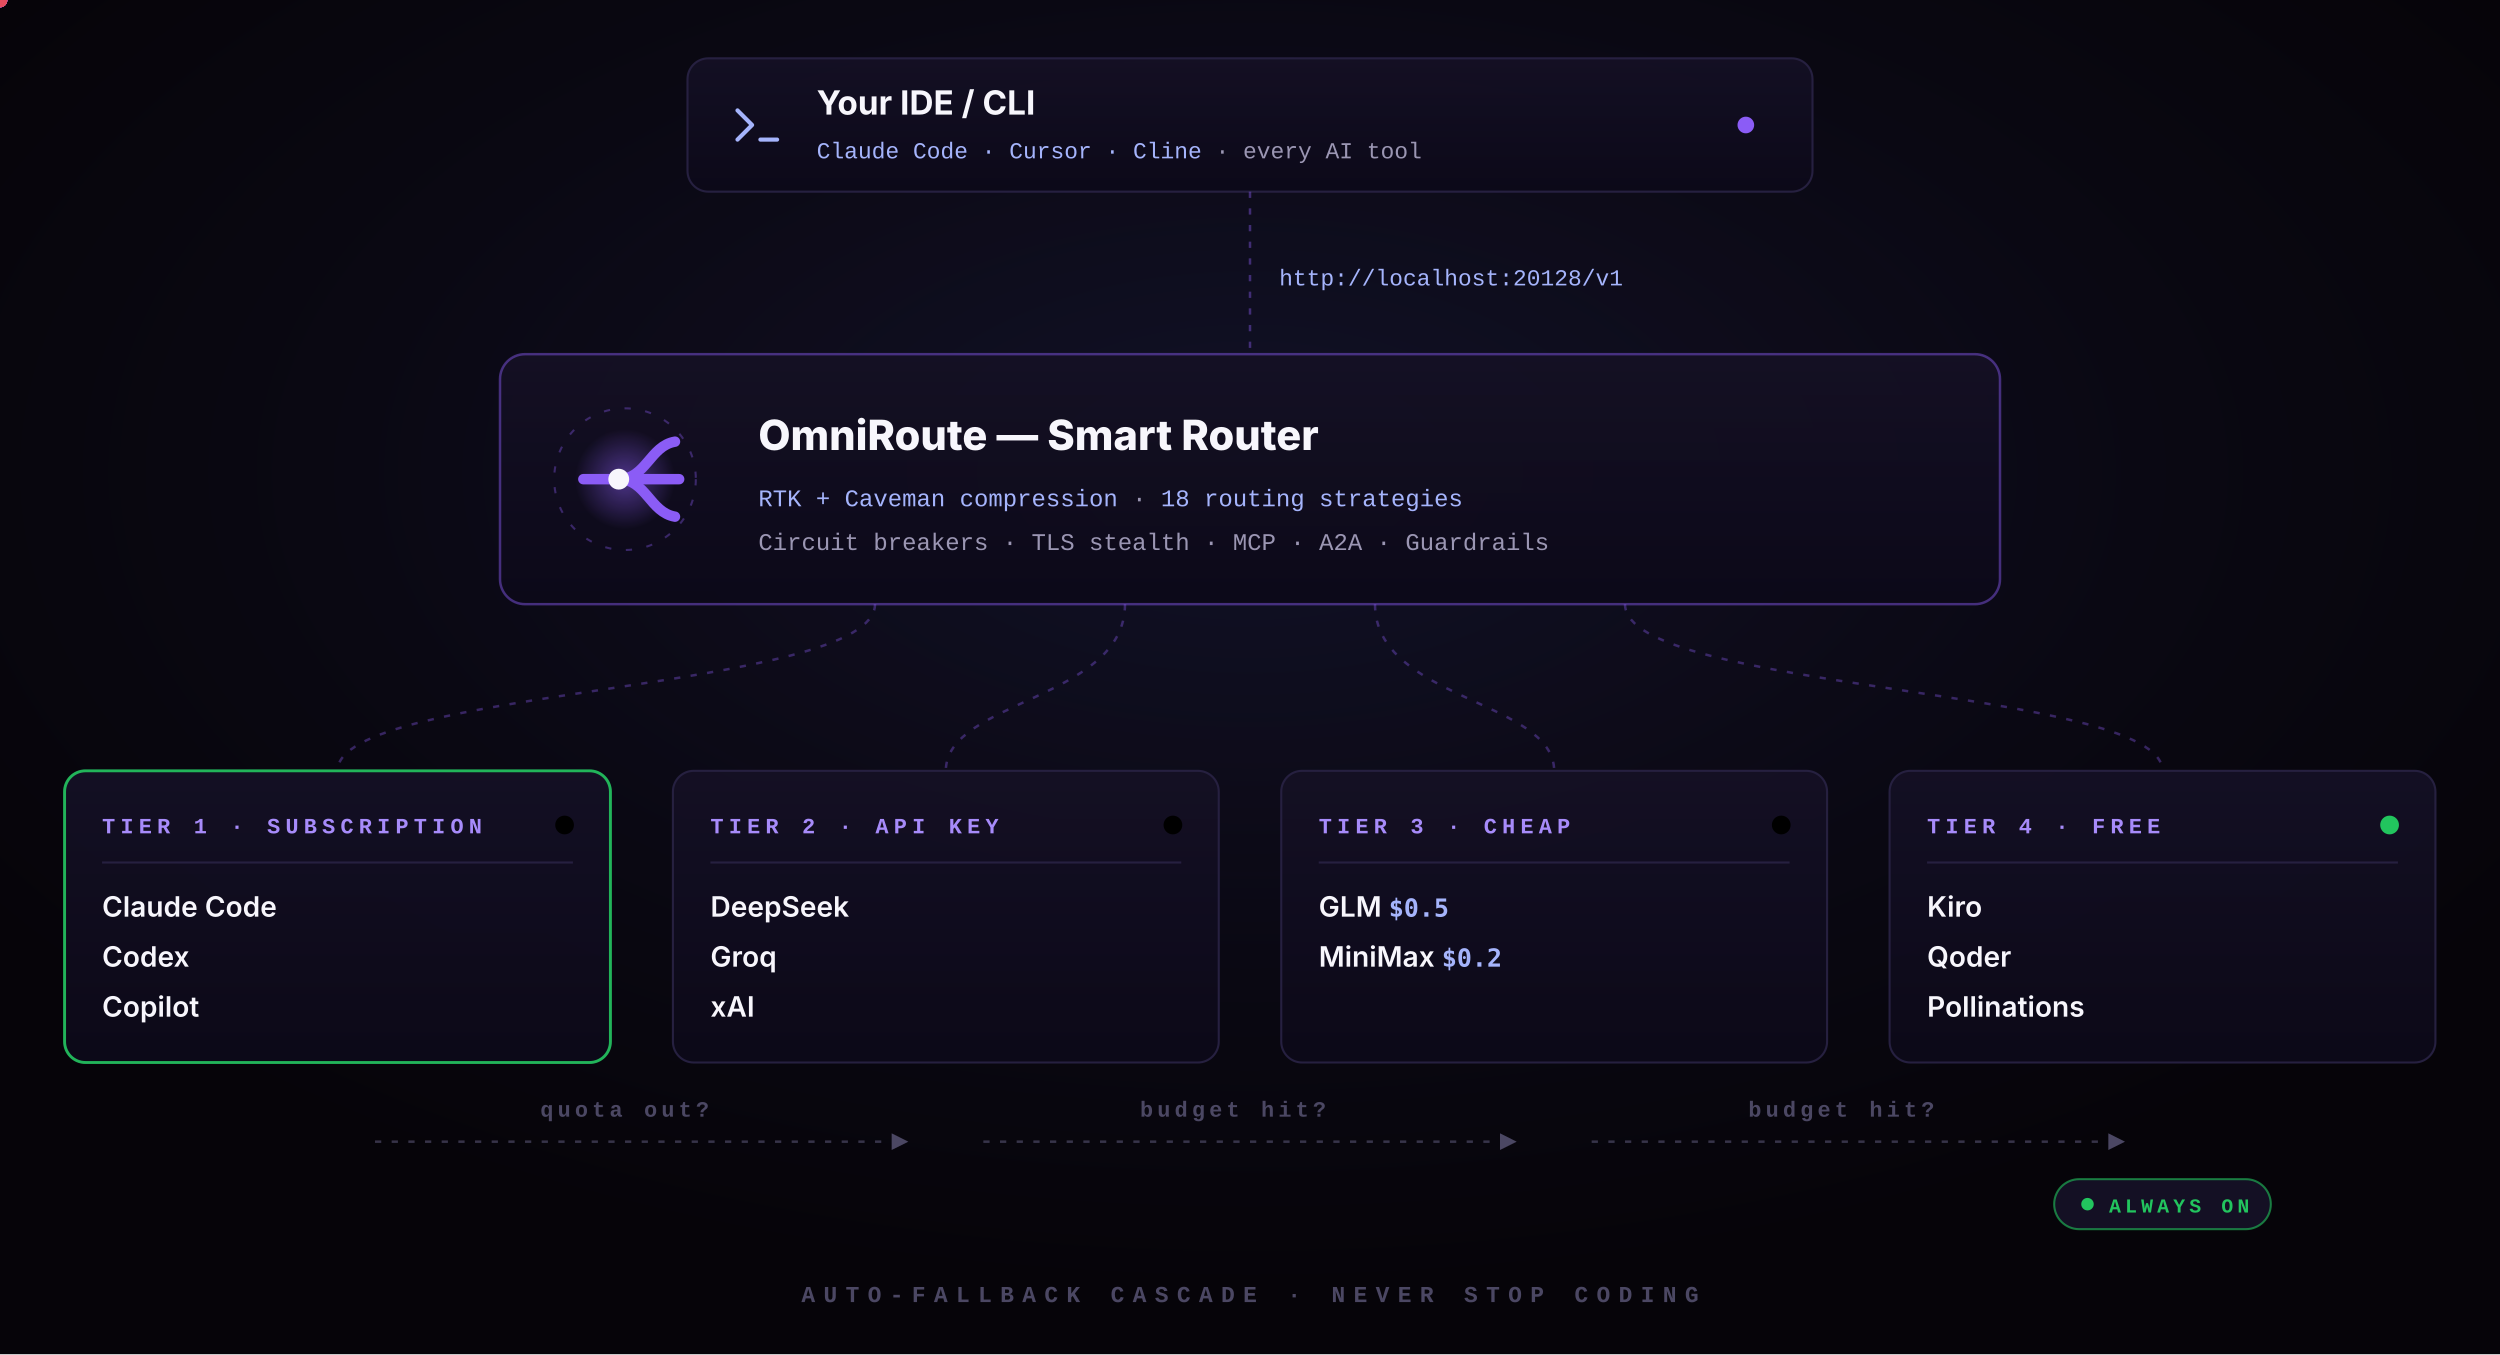
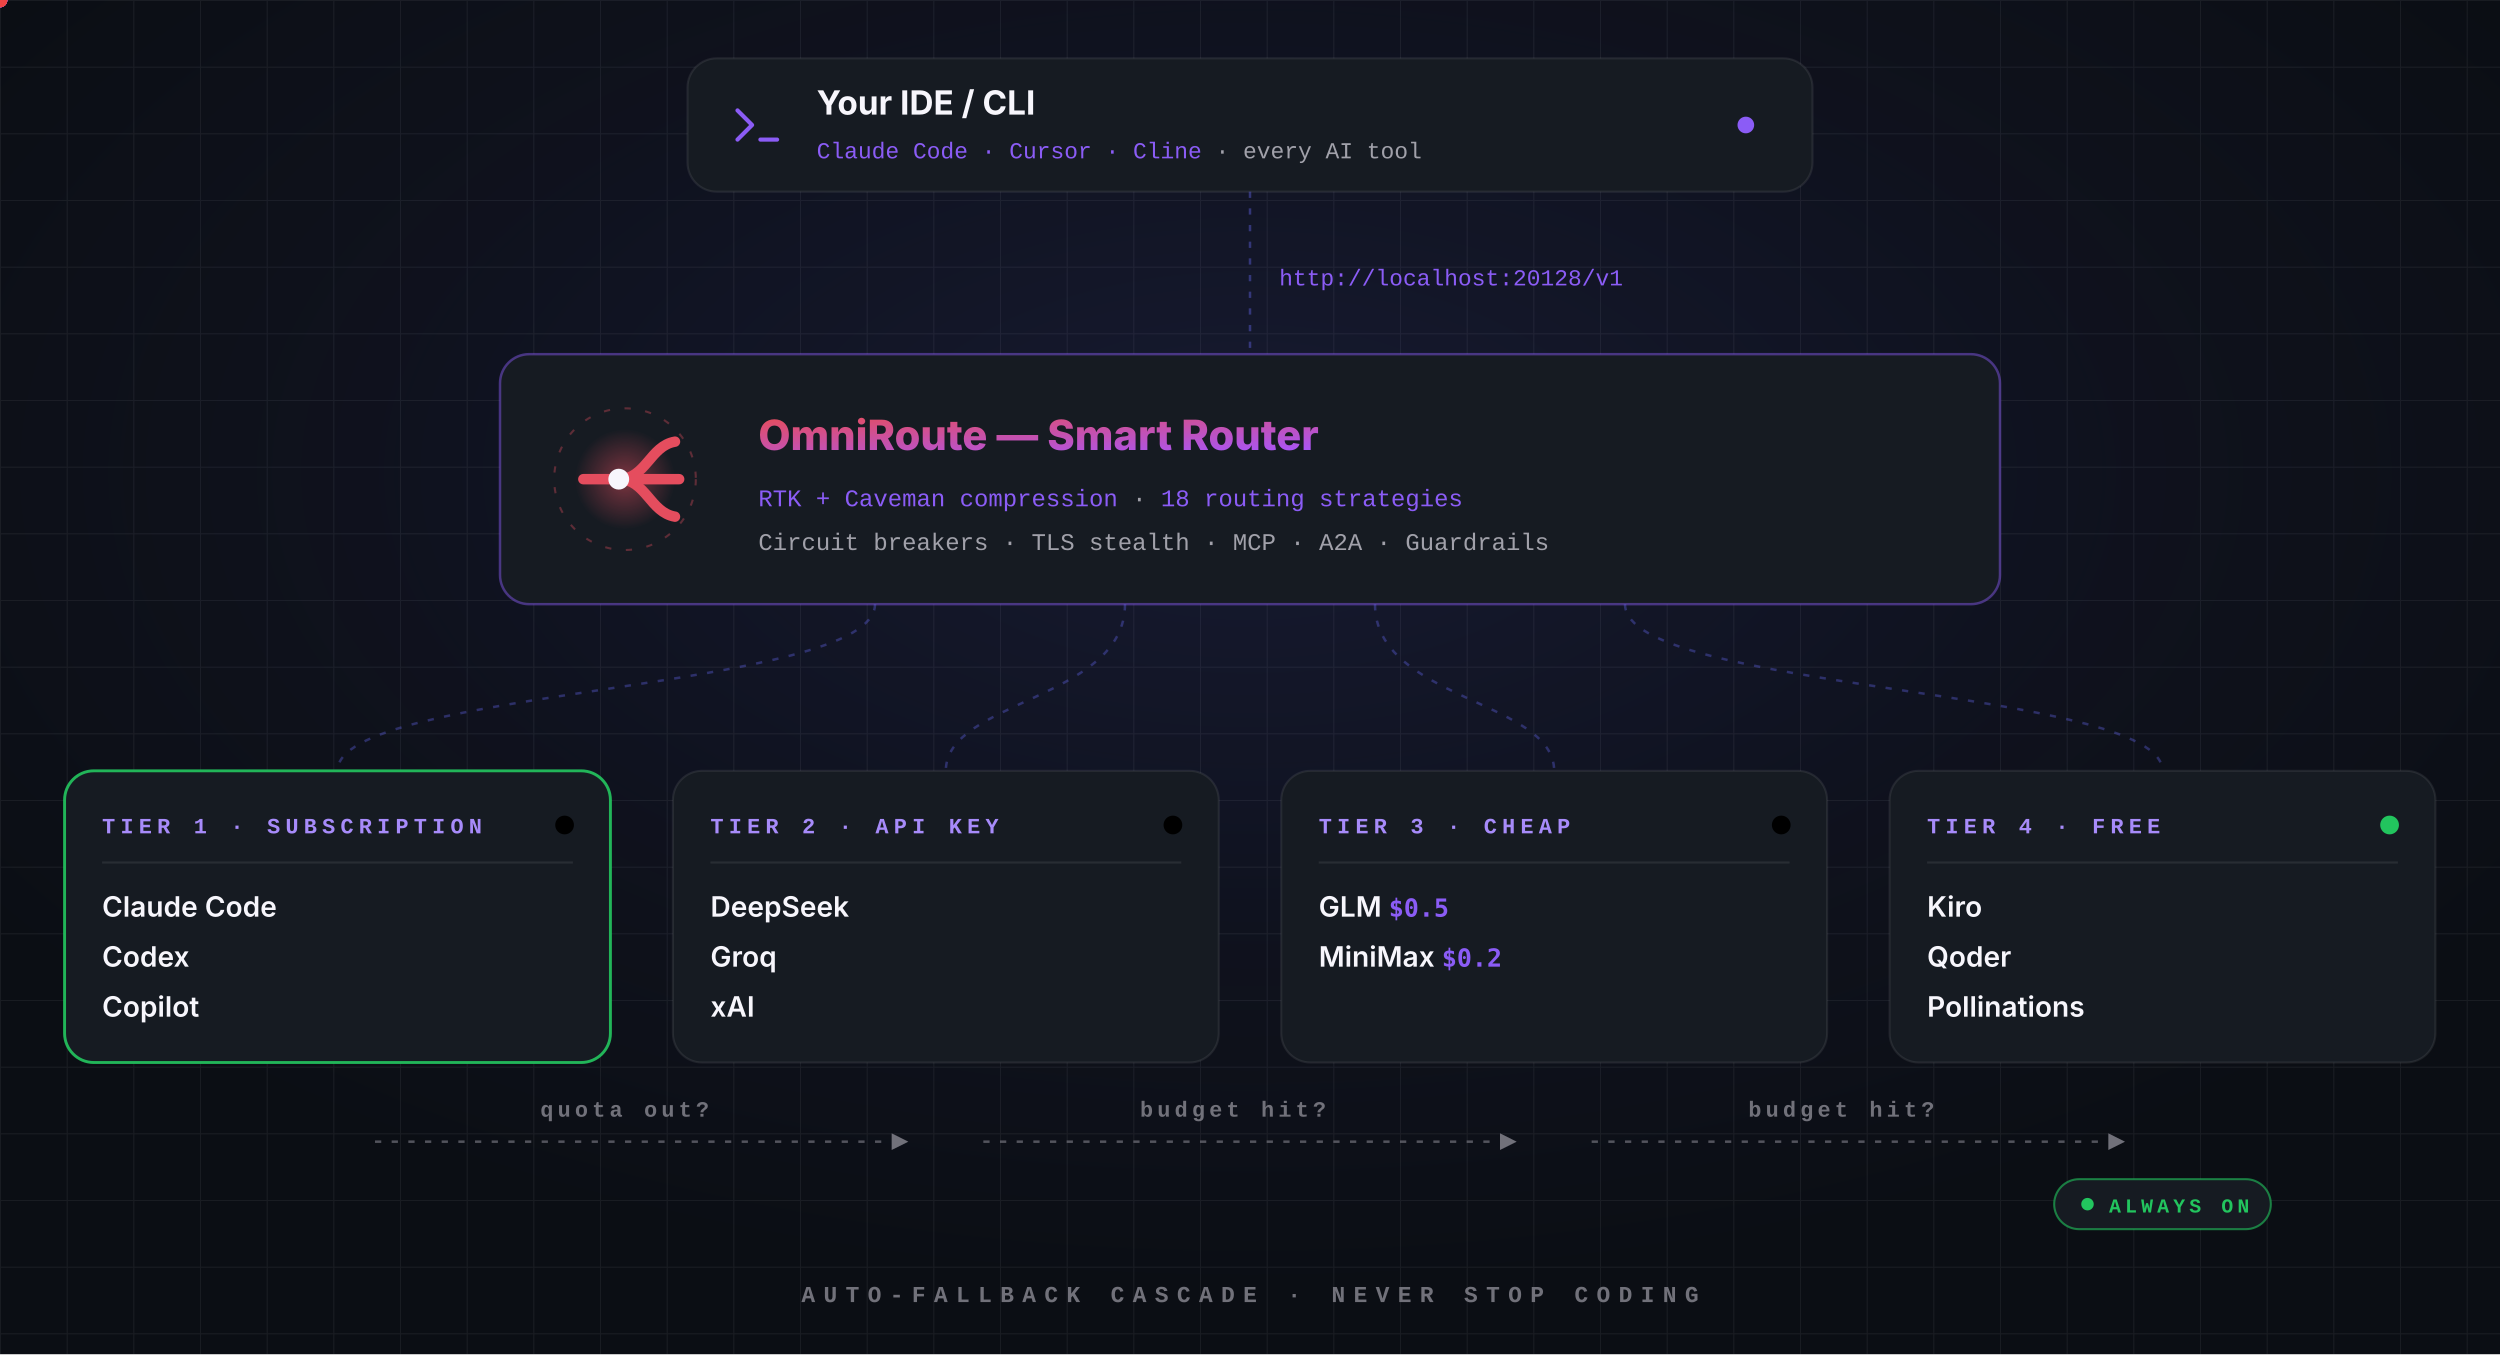
<svg xmlns="http://www.w3.org/2000/svg" viewBox="0 0 1200 650" role="img" aria-label="OmniRoute request flow — auto-fallback cascade across 4 provider tiers">
  <defs>
    <radialGradient id="hubGlow" cx="50%" cy="50%" r="50%">
-       <stop offset="0%" stop-color="#8b5cf6" stop-opacity="0.5" />
-       <stop offset="100%" stop-color="#8b5cf6" stop-opacity="0" />
+       <stop offset="0%" stop-color="#e54d5e" stop-opacity="0.5" />
+       <stop offset="100%" stop-color="#e54d5e" stop-opacity="0" />
    </radialGradient>
    <radialGradient id="bgGlow" cx="50%" cy="35%" r="60%">
      <stop offset="0%" stop-color="#6366f1" stop-opacity="0.13" />
      <stop offset="60%" stop-color="#6366f1" stop-opacity="0.04" />
      <stop offset="100%" stop-color="#6366f1" stop-opacity="0" />
    </radialGradient>
    <linearGradient id="cardGrad" x1="0" x2="0" y1="0" y2="1">
-       <stop offset="0%" stop-color="#141024" stop-opacity="0.95" />
-       <stop offset="100%" stop-color="#0c0918" stop-opacity="0.98" />
+       <stop offset="0%" stop-color="#161b22" stop-opacity="1" />
+       <stop offset="100%" stop-color="#161b22" stop-opacity="1" />
    </linearGradient>
    <path id="pIn" d="M 600,92 L 600,170" />
    <path id="pT1" d="M 420,290 C 420,332 162,330 162,370" />
    <path id="pT2" d="M 540,290 C 540,336 454,336 454,370" />
    <path id="pT3" d="M 660,290 C 660,336 746,336 746,370" />
    <path id="pT4" d="M 780,290 C 780,332 1038,330 1038,370" />
    <path id="pC1" d="M 180,548 L 428,548" />
    <path id="pC2" d="M 472,548 L 720,548" />
    <path id="pC3" d="M 764,548 L 1012,548" />
+     <linearGradient id="gradBrand" x1="0" y1="0" x2="1" y2="1">
+       <stop offset="0%" stop-color="#e54d5e" />
+       <stop offset="100%" stop-color="#a855f7" />
+     </linearGradient>
+     <pattern id="gridPaper" width="32" height="32" patternUnits="userSpaceOnUse">
+       <path d="M 32 0 L 0 0 0 32" fill="none" stroke="#ffffff" stroke-opacity="0.06" stroke-width="1" />
+     </pattern>
  </defs>
-   <rect width="1200" height="650" fill="#060409" />
+   <rect width="1200" height="650" fill="#0b0e14" />
+   <rect width="1200" height="650" fill="url(#gridPaper)" />
  <rect width="1200" height="650" fill="url(#bgGlow)" />
-   <rect x="330" y="28" width="540" height="64" rx="10" fill="url(#cardGrad)" stroke="#262040" stroke-width="1" />
-   <g transform="translate(362, 60)" stroke="#a5b4fc" stroke-width="2" stroke-linecap="round" stroke-linejoin="round" fill="none">
+   <rect x="330" y="28" width="540" height="64" rx="14" fill="url(#cardGrad)" stroke="#ffffff" stroke-opacity="0.08" stroke-width="1" />
+   <g transform="translate(362, 60)" stroke="#8b5cf6" stroke-width="2" stroke-linecap="round" stroke-linejoin="round" fill="none">
    <path d="M -8 -7 L -1 0 L -8 7" />
    <line x1="3" y1="7" x2="11" y2="7" />
  </g>
  <text x="392" y="55" font-family="Inter, 'Segoe UI', Arial, Helvetica, system-ui, sans-serif" font-size="16" font-weight="700" fill="#F7F6FC">Your IDE / CLI</text>
-   <text x="392" y="76" font-family="Consolas, 'Courier New', monospace" font-size="11" fill="#9b96b3">
-     <tspan fill="#a5b4fc">Claude Code · Cursor · Cline</tspan> · every AI tool</text>
+   <text x="392" y="76" font-family="Consolas, 'Courier New', monospace" font-size="11" fill="#a1a1aa">
+     <tspan fill="#8b5cf6">Claude Code · Cursor · Cline</tspan> · every AI tool</text>
  <circle cx="838" cy="60" r="4" fill="#8b5cf6">
    <animate attributeName="opacity" values="1;0.4;1" dur="2.5s" repeatCount="indefinite" />
  </circle>
-   <use href="#pIn" stroke="#8b5cf6" stroke-width="1.2" stroke-dasharray="3 5" opacity="0.4" />
-   <text x="614" y="137" font-family="Consolas, 'Courier New', monospace" font-size="11" fill="#a5b4fc">http://localhost:20128/v1</text>
+   <use href="#pIn" stroke="#6366f1" stroke-width="1.2" stroke-dasharray="3 5" opacity="0.4" />
+   <text x="614" y="137" font-family="Consolas, 'Courier New', monospace" font-size="11" fill="#8b5cf6">http://localhost:20128/v1</text>
  <g fill="#a78bfa">
    <circle r="3.2">
      <animateMotion dur="1.6s" repeatCount="indefinite" begin="0s">
        <mpath href="#pIn" />
      </animateMotion>
      <animate attributeName="opacity" values="0;1;1;0" dur="1.6s" begin="0s" repeatCount="indefinite" />
    </circle>
    <circle r="3.2">
      <animateMotion dur="1.6s" repeatCount="indefinite" begin="0.55s">
        <mpath href="#pIn" />
      </animateMotion>
      <animate attributeName="opacity" values="0;1;1;0" dur="1.6s" begin="0.55s" repeatCount="indefinite" />
    </circle>
    <circle r="3.2">
      <animateMotion dur="1.6s" repeatCount="indefinite" begin="1.1s">
        <mpath href="#pIn" />
      </animateMotion>
      <animate attributeName="opacity" values="0;1;1;0" dur="1.6s" begin="1.1s" repeatCount="indefinite" />
    </circle>
  </g>
-   <rect x="240" y="170" width="720" height="120" rx="12" fill="url(#cardGrad)" stroke="#8b5cf6" stroke-width="1.2" stroke-opacity="0.45" />
+   <rect x="240" y="170" width="720" height="120" rx="14" fill="url(#cardGrad)" stroke="#8b5cf6" stroke-width="1.2" stroke-opacity="0.45" />
  <g transform="translate(258, 188)">
-     <circle cx="42" cy="42" r="34" fill="none" stroke="#8b5cf6" stroke-width="1" opacity="0.35" stroke-dasharray="3 7">
+     <circle cx="42" cy="42" r="34" fill="none" stroke="#e54d5e" stroke-width="1" opacity="0.35" stroke-dasharray="3 7">
      <animateTransform attributeName="transform" type="rotate" from="0 42 42" to="360 42 42" dur="30s" repeatCount="indefinite" />
    </circle>
    <circle cx="42" cy="42" r="24" fill="url(#hubGlow)">
      <animate attributeName="r" values="22;30;22" dur="3.2s" repeatCount="indefinite" />
    </circle>
-     <g stroke="#8b5cf6" stroke-width="5" stroke-linecap="round" fill="none">
+     <g stroke="#e54d5e" stroke-width="5" stroke-linecap="round" fill="none">
      <line x1="22" y1="42" x2="38" y2="42" />
      <path d="M 39 42 C 52 42, 54 26, 66 24" />
      <path d="M 39 42 C 54 42, 56 42, 68 42" />
      <path d="M 39 42 C 52 42, 54 58, 66 60" />
    </g>
    <circle cx="39" cy="42" r="5" fill="#f7f6fc">
      <animate attributeName="opacity" values="1;0.7;1" dur="1.8s" repeatCount="indefinite" />
    </circle>
  </g>
-   <text x="364" y="216" font-family="Inter, 'Segoe UI', Arial, Helvetica, system-ui, sans-serif" font-size="20" font-weight="800" fill="#F7F6FC">OmniRoute — Smart Router</text>
-   <text x="364" y="243" font-family="Consolas, 'Courier New', monospace" font-size="11.5" fill="#9b96b3">
-     <tspan fill="#a5b4fc">RTK + Caveman compression</tspan> · <tspan fill="#a5b4fc">18 routing strategies</tspan>
-   </text>
-   <text x="364" y="264" font-family="Consolas, 'Courier New', monospace" font-size="11.5" fill="#9b96b3">Circuit breakers · TLS stealth · MCP · A2A · Guardrails</text>
-   <g stroke="#8b5cf6" stroke-width="1.2" fill="none" stroke-dasharray="3 5" opacity="0.35">
+   <text x="364" y="216" font-family="Inter, 'Segoe UI', Arial, Helvetica, system-ui, sans-serif" font-size="20" font-weight="800" fill="url(#gradBrand)">OmniRoute — Smart Router</text>
+   <text x="364" y="243" font-family="Consolas, 'Courier New', monospace" font-size="11.5" fill="#a1a1aa">
+     <tspan fill="#8b5cf6">RTK + Caveman compression</tspan> · <tspan fill="#8b5cf6">18 routing strategies</tspan>
+   </text>
+   <text x="364" y="264" font-family="Consolas, 'Courier New', monospace" font-size="11.5" fill="#a1a1aa">Circuit breakers · TLS stealth · MCP · A2A · Guardrails</text>
+   <g stroke="#6366f1" stroke-width="1.2" fill="none" stroke-dasharray="3 5" opacity="0.35">
    <use href="#pT1" />
    <use href="#pT2" />
    <use href="#pT3" />
    <use href="#pT4" />
  </g>
  <g fill="#8b5cf6">
    <g>
      <animate attributeName="opacity" values="1;1;0;0;1" keyTimes="0;0.23;0.27;0.96;1" dur="16s" repeatCount="indefinite" />
      <circle r="3.5">
        <animateMotion dur="1.4s" repeatCount="indefinite" begin="0s">
          <mpath href="#pT1" />
        </animateMotion>
        <animate attributeName="opacity" values="0;1;1;0" dur="1.4s" begin="0s" repeatCount="indefinite" />
      </circle>
      <circle r="3.5">
        <animateMotion dur="1.4s" repeatCount="indefinite" begin="0.7s">
          <mpath href="#pT1" />
        </animateMotion>
        <animate attributeName="opacity" values="0;1;1;0" dur="1.4s" begin="0.7s" repeatCount="indefinite" />
      </circle>
    </g>
    <g>
      <animate attributeName="opacity" values="0;0;1;1;0;0" keyTimes="0;0.24;0.28;0.48;0.52;1" dur="16s" repeatCount="indefinite" />
      <circle r="3.5">
        <animateMotion dur="1.4s" repeatCount="indefinite" begin="0s">
          <mpath href="#pT2" />
        </animateMotion>
        <animate attributeName="opacity" values="0;1;1;0" dur="1.4s" begin="0s" repeatCount="indefinite" />
      </circle>
      <circle r="3.5">
        <animateMotion dur="1.4s" repeatCount="indefinite" begin="0.7s">
          <mpath href="#pT2" />
        </animateMotion>
        <animate attributeName="opacity" values="0;1;1;0" dur="1.4s" begin="0.7s" repeatCount="indefinite" />
      </circle>
    </g>
    <g>
      <animate attributeName="opacity" values="0;0;1;1;0;0" keyTimes="0;0.49;0.53;0.73;0.77;1" dur="16s" repeatCount="indefinite" />
      <circle r="3.5">
        <animateMotion dur="1.4s" repeatCount="indefinite" begin="0s">
          <mpath href="#pT3" />
        </animateMotion>
        <animate attributeName="opacity" values="0;1;1;0" dur="1.4s" begin="0s" repeatCount="indefinite" />
      </circle>
      <circle r="3.5">
        <animateMotion dur="1.4s" repeatCount="indefinite" begin="0.7s">
          <mpath href="#pT3" />
        </animateMotion>
        <animate attributeName="opacity" values="0;1;1;0" dur="1.4s" begin="0.7s" repeatCount="indefinite" />
      </circle>
    </g>
    <g>
      <animate attributeName="opacity" values="0;0;1;1;0" keyTimes="0;0.74;0.78;0.985;1" dur="16s" repeatCount="indefinite" />
      <circle r="3.5">
        <animateMotion dur="1.4s" repeatCount="indefinite" begin="0s">
          <mpath href="#pT4" />
        </animateMotion>
        <animate attributeName="opacity" values="0;1;1;0" dur="1.4s" begin="0s" repeatCount="indefinite" />
      </circle>
      <circle r="3.5">
        <animateMotion dur="1.4s" repeatCount="indefinite" begin="0.7s">
          <mpath href="#pT4" />
        </animateMotion>
        <animate attributeName="opacity" values="0;1;1;0" dur="1.4s" begin="0.7s" repeatCount="indefinite" />
      </circle>
    </g>
  </g>
  <g transform="translate(31, 370)">
-     <rect width="262" height="140" rx="10" fill="url(#cardGrad)" stroke="#262040" stroke-width="1" />
-     <rect width="262" height="140" rx="10" fill="none" stroke="#22c55e" stroke-width="1.4" stroke-opacity="0.9">
+     <rect width="262" height="140" rx="14" fill="url(#cardGrad)" stroke="#ffffff" stroke-opacity="0.08" stroke-width="1" />
+     <rect width="262" height="140" rx="14" fill="none" stroke="#22c55e" stroke-width="1.4" stroke-opacity="0.9">
      <animate attributeName="stroke-opacity" values="0.9;0.9;0;0;0.9" keyTimes="0;0.23;0.27;0.96;1" dur="16s" repeatCount="indefinite" />
    </rect>
    <text x="18" y="30" font-family="Consolas, 'Courier New', monospace" font-size="10.5" letter-spacing="2.5" font-weight="700" fill="#a78bfa">TIER 1 · SUBSCRIPTION</text>
    <circle cx="240" cy="26" r="4.5">
-       <animate attributeName="fill" values="#22c55e;#22c55e;#e54d5e;#e54d5e;#22c55e" keyTimes="0;0.23;0.28;0.985;1" dur="16s" repeatCount="indefinite" />
+       <animate attributeName="fill" values="#22c55e;#22c55e;#ef4444;#ef4444;#22c55e" keyTimes="0;0.23;0.28;0.985;1" dur="16s" repeatCount="indefinite" />
      <animate attributeName="opacity" values="1;0.45;1" dur="1.8s" repeatCount="indefinite" />
    </circle>
-     <line x1="18" y1="44" x2="244" y2="44" stroke="#262040" stroke-width="1" />
+     <line x1="18" y1="44" x2="244" y2="44" stroke="#ffffff" stroke-opacity="0.08" stroke-width="1" />
    <g font-family="Inter, 'Segoe UI', Arial, Helvetica, system-ui, sans-serif" font-size="13.5" font-weight="600" fill="#F7F6FC">
      <text x="18" y="70">Claude Code</text>
      <text x="18" y="94">Codex</text>
      <text x="18" y="118">Copilot</text>
    </g>
  </g>
  <g transform="translate(323, 370)">
-     <rect width="262" height="140" rx="10" fill="url(#cardGrad)" stroke="#262040" stroke-width="1" />
-     <rect width="262" height="140" rx="10" fill="none" stroke="#22c55e" stroke-width="1.4" stroke-opacity="0">
+     <rect width="262" height="140" rx="14" fill="url(#cardGrad)" stroke="#ffffff" stroke-opacity="0.08" stroke-width="1" />
+     <rect width="262" height="140" rx="14" fill="none" stroke="#22c55e" stroke-width="1.4" stroke-opacity="0">
      <animate attributeName="stroke-opacity" values="0;0;0.9;0.9;0;0" keyTimes="0;0.24;0.28;0.48;0.52;1" dur="16s" repeatCount="indefinite" />
    </rect>
    <text x="18" y="30" font-family="Consolas, 'Courier New', monospace" font-size="10.5" letter-spacing="2.5" font-weight="700" fill="#a78bfa">TIER 2 · API KEY</text>
    <circle cx="240" cy="26" r="4.5">
-       <animate attributeName="fill" values="#4b4763;#4b4763;#22c55e;#22c55e;#e54d5e;#e54d5e;#4b4763" keyTimes="0;0.24;0.28;0.48;0.53;0.985;1" dur="16s" repeatCount="indefinite" />
+       <animate attributeName="fill" values="#71717a;#71717a;#22c55e;#22c55e;#ef4444;#ef4444;#71717a" keyTimes="0;0.24;0.28;0.48;0.53;0.985;1" dur="16s" repeatCount="indefinite" />
      <animate attributeName="opacity" values="1;0.5;1" dur="1.8s" repeatCount="indefinite" />
    </circle>
-     <line x1="18" y1="44" x2="244" y2="44" stroke="#262040" stroke-width="1" />
+     <line x1="18" y1="44" x2="244" y2="44" stroke="#ffffff" stroke-opacity="0.08" stroke-width="1" />
    <g font-family="Inter, 'Segoe UI', Arial, Helvetica, system-ui, sans-serif" font-size="13.5" font-weight="600" fill="#F7F6FC">
      <text x="18" y="70">DeepSeek</text>
      <text x="18" y="94">Groq</text>
      <text x="18" y="118">xAI</text>
    </g>
  </g>
  <g transform="translate(615, 370)">
-     <rect width="262" height="140" rx="10" fill="url(#cardGrad)" stroke="#262040" stroke-width="1" />
-     <rect width="262" height="140" rx="10" fill="none" stroke="#22c55e" stroke-width="1.4" stroke-opacity="0">
+     <rect width="262" height="140" rx="14" fill="url(#cardGrad)" stroke="#ffffff" stroke-opacity="0.08" stroke-width="1" />
+     <rect width="262" height="140" rx="14" fill="none" stroke="#22c55e" stroke-width="1.4" stroke-opacity="0">
      <animate attributeName="stroke-opacity" values="0;0;0.9;0.9;0;0" keyTimes="0;0.49;0.53;0.73;0.77;1" dur="16s" repeatCount="indefinite" />
    </rect>
    <text x="18" y="30" font-family="Consolas, 'Courier New', monospace" font-size="10.5" letter-spacing="2.5" font-weight="700" fill="#a78bfa">TIER 3 · CHEAP</text>
    <circle cx="240" cy="26" r="4.5">
-       <animate attributeName="fill" values="#4b4763;#4b4763;#22c55e;#22c55e;#e54d5e;#e54d5e;#4b4763" keyTimes="0;0.49;0.53;0.73;0.78;0.985;1" dur="16s" repeatCount="indefinite" />
+       <animate attributeName="fill" values="#71717a;#71717a;#22c55e;#22c55e;#ef4444;#ef4444;#71717a" keyTimes="0;0.49;0.53;0.73;0.78;0.985;1" dur="16s" repeatCount="indefinite" />
      <animate attributeName="opacity" values="1;0.5;1" dur="1.8s" repeatCount="indefinite" />
    </circle>
-     <line x1="18" y1="44" x2="244" y2="44" stroke="#262040" stroke-width="1" />
-     <g font-family="Inter, 'Segoe UI', Arial, Helvetica, system-ui, sans-serif" font-size="13.5" font-weight="600" fill="#F7F6FC">
-       <text x="18" y="70">GLM <tspan font-family="Consolas, monospace" font-size="12" fill="#a5b4fc">$0.5</tspan>
+     <line x1="18" y1="44" x2="244" y2="44" stroke="#ffffff" stroke-opacity="0.08" stroke-width="1" />
+     <g font-family="Inter, 'Segoe UI', Arial, Helvetica, system-ui, sans-serif" font-size="13.5" font-weight="600" fill="#F7F6FC">
+       <text x="18" y="70">GLM <tspan font-family="Consolas, monospace" font-size="12" fill="#8b5cf6">$0.5</tspan>
      </text>
-       <text x="18" y="94">MiniMax <tspan font-family="Consolas, monospace" font-size="12" fill="#a5b4fc">$0.2</tspan>
+       <text x="18" y="94">MiniMax <tspan font-family="Consolas, monospace" font-size="12" fill="#8b5cf6">$0.2</tspan>
      </text>
    </g>
  </g>
  <g transform="translate(907, 370)">
-     <rect width="262" height="140" rx="10" fill="url(#cardGrad)" stroke="#262040" stroke-width="1" />
-     <rect width="262" height="140" rx="10" fill="none" stroke="#22c55e" stroke-width="1.4" stroke-opacity="0">
+     <rect width="262" height="140" rx="14" fill="url(#cardGrad)" stroke="#ffffff" stroke-opacity="0.08" stroke-width="1" />
+     <rect width="262" height="140" rx="14" fill="none" stroke="#22c55e" stroke-width="1.4" stroke-opacity="0">
      <animate attributeName="stroke-opacity" values="0;0;0.9;0.9;0" keyTimes="0;0.74;0.78;0.985;1" dur="16s" repeatCount="indefinite" />
    </rect>
    <text x="18" y="30" font-family="Consolas, 'Courier New', monospace" font-size="10.5" letter-spacing="2.5" font-weight="700" fill="#a78bfa">TIER 4 · FREE</text>
    <circle cx="240" cy="26" r="4.5" fill="#22c55e">
      <animate attributeName="opacity" values="1;0.45;1" dur="1.8s" repeatCount="indefinite" />
    </circle>
-     <line x1="18" y1="44" x2="244" y2="44" stroke="#262040" stroke-width="1" />
+     <line x1="18" y1="44" x2="244" y2="44" stroke="#ffffff" stroke-opacity="0.08" stroke-width="1" />
    <g font-family="Inter, 'Segoe UI', Arial, Helvetica, system-ui, sans-serif" font-size="13.5" font-weight="600" fill="#F7F6FC">
      <text x="18" y="70">Kiro</text>
      <text x="18" y="94">Qoder</text>
      <text x="18" y="118">Pollinations</text>
    </g>
  </g>
-   <g stroke="#4b4763" stroke-width="1.2" fill="none" stroke-dasharray="3 5" opacity="0.7">
+   <g stroke="#71717a" stroke-width="1.2" fill="none" stroke-dasharray="3 5" opacity="0.7">
    <use href="#pC1" />
    <use href="#pC2" />
    <use href="#pC3" />
  </g>
-   <polygon points="428,544 436,548 428,552" fill="#4b4763" />
-   <polygon points="720,544 728,548 720,552" fill="#4b4763" />
-   <polygon points="1012,544 1020,548 1012,552" fill="#4b4763" />
-   <text x="304" y="536" font-family="Consolas, 'Courier New', monospace" font-size="10.5" letter-spacing="2" font-weight="700" fill="#4b4763" text-anchor="middle">
+   <polygon points="428,544 436,548 428,552" fill="#71717a" />
+   <polygon points="720,544 728,548 720,552" fill="#71717a" />
+   <polygon points="1012,544 1020,548 1012,552" fill="#71717a" />
+   <text x="304" y="536" font-family="Consolas, 'Courier New', monospace" font-size="10.5" letter-spacing="2" font-weight="700" fill="#71717a" text-anchor="middle">
    quota out?
-     <animate attributeName="fill" values="#4b4763;#4b4763;#e54d5e;#e54d5e;#4b4763;#4b4763" keyTimes="0;0.21;0.23;0.29;0.32;1" dur="16s" repeatCount="indefinite" />
-   </text>
-   <text x="596" y="536" font-family="Consolas, 'Courier New', monospace" font-size="10.5" letter-spacing="2" font-weight="700" fill="#4b4763" text-anchor="middle">
+     <animate attributeName="fill" values="#71717a;#71717a;#ef4444;#ef4444;#71717a;#71717a" keyTimes="0;0.21;0.23;0.29;0.32;1" dur="16s" repeatCount="indefinite" />
+   </text>
+   <text x="596" y="536" font-family="Consolas, 'Courier New', monospace" font-size="10.5" letter-spacing="2" font-weight="700" fill="#71717a" text-anchor="middle">
    budget hit?
-     <animate attributeName="fill" values="#4b4763;#4b4763;#e54d5e;#e54d5e;#4b4763;#4b4763" keyTimes="0;0.46;0.48;0.54;0.57;1" dur="16s" repeatCount="indefinite" />
-   </text>
-   <text x="888" y="536" font-family="Consolas, 'Courier New', monospace" font-size="10.5" letter-spacing="2" font-weight="700" fill="#4b4763" text-anchor="middle">
+     <animate attributeName="fill" values="#71717a;#71717a;#ef4444;#ef4444;#71717a;#71717a" keyTimes="0;0.46;0.48;0.54;0.57;1" dur="16s" repeatCount="indefinite" />
+   </text>
+   <text x="888" y="536" font-family="Consolas, 'Courier New', monospace" font-size="10.5" letter-spacing="2" font-weight="700" fill="#71717a" text-anchor="middle">
    budget hit?
-     <animate attributeName="fill" values="#4b4763;#4b4763;#e54d5e;#e54d5e;#4b4763;#4b4763" keyTimes="0;0.71;0.73;0.79;0.82;1" dur="16s" repeatCount="indefinite" />
-   </text>
-   <circle r="3.5" fill="#e54d5e">
+     <animate attributeName="fill" values="#71717a;#71717a;#ef4444;#ef4444;#71717a;#71717a" keyTimes="0;0.71;0.73;0.79;0.82;1" dur="16s" repeatCount="indefinite" />
+   </text>
+   <circle r="3.5" fill="#ef4444">
    <animateMotion dur="16s" repeatCount="indefinite" calcMode="linear" keyPoints="0;0;1;1" keyTimes="0;0.235;0.27;1">
      <mpath href="#pC1" />
    </animateMotion>
    <animate attributeName="opacity" values="0;0;1;1;0;0" keyTimes="0;0.235;0.245;0.265;0.275;1" dur="16s" repeatCount="indefinite" />
  </circle>
-   <circle r="3.5" fill="#e54d5e">
+   <circle r="3.5" fill="#ef4444">
    <animateMotion dur="16s" repeatCount="indefinite" calcMode="linear" keyPoints="0;0;1;1" keyTimes="0;0.485;0.52;1">
      <mpath href="#pC2" />
    </animateMotion>
    <animate attributeName="opacity" values="0;0;1;1;0;0" keyTimes="0;0.485;0.495;0.515;0.525;1" dur="16s" repeatCount="indefinite" />
  </circle>
-   <circle r="3.5" fill="#e54d5e">
+   <circle r="3.5" fill="#ef4444">
    <animateMotion dur="16s" repeatCount="indefinite" calcMode="linear" keyPoints="0;0;1;1" keyTimes="0;0.735;0.77;1">
      <mpath href="#pC3" />
    </animateMotion>
    <animate attributeName="opacity" values="0;0;1;1;0;0" keyTimes="0;0.735;0.745;0.765;0.775;1" dur="16s" repeatCount="indefinite" />
  </circle>
  <g transform="translate(986, 566)">
-     <rect width="104" height="24" rx="12" fill="#141024" stroke="#22c55e" stroke-width="1" stroke-opacity="0.6" />
+     <rect width="104" height="24" rx="12" fill="#161b22" stroke="#22c55e" stroke-width="1" stroke-opacity="0.6" />
    <circle cx="16" cy="12" r="3" fill="#22c55e">
      <animate attributeName="opacity" values="1;0.35;1" dur="1.6s" repeatCount="indefinite" />
    </circle>
    <text x="60" y="16" text-anchor="middle" font-family="Consolas, 'Courier New', monospace" font-size="9.5" letter-spacing="2" font-weight="700" fill="#22c55e">ALWAYS ON</text>
  </g>
-   <text x="600" y="625" font-family="Consolas, 'Courier New', monospace" font-size="11" letter-spacing="4" font-weight="700" fill="#4b4763" text-anchor="middle">AUTO-FALLBACK CASCADE · NEVER STOP CODING</text>
+   <text x="600" y="625" font-family="Consolas, 'Courier New', monospace" font-size="11" letter-spacing="4" font-weight="700" fill="#71717a" text-anchor="middle">AUTO-FALLBACK CASCADE · NEVER STOP CODING</text>
</svg>
